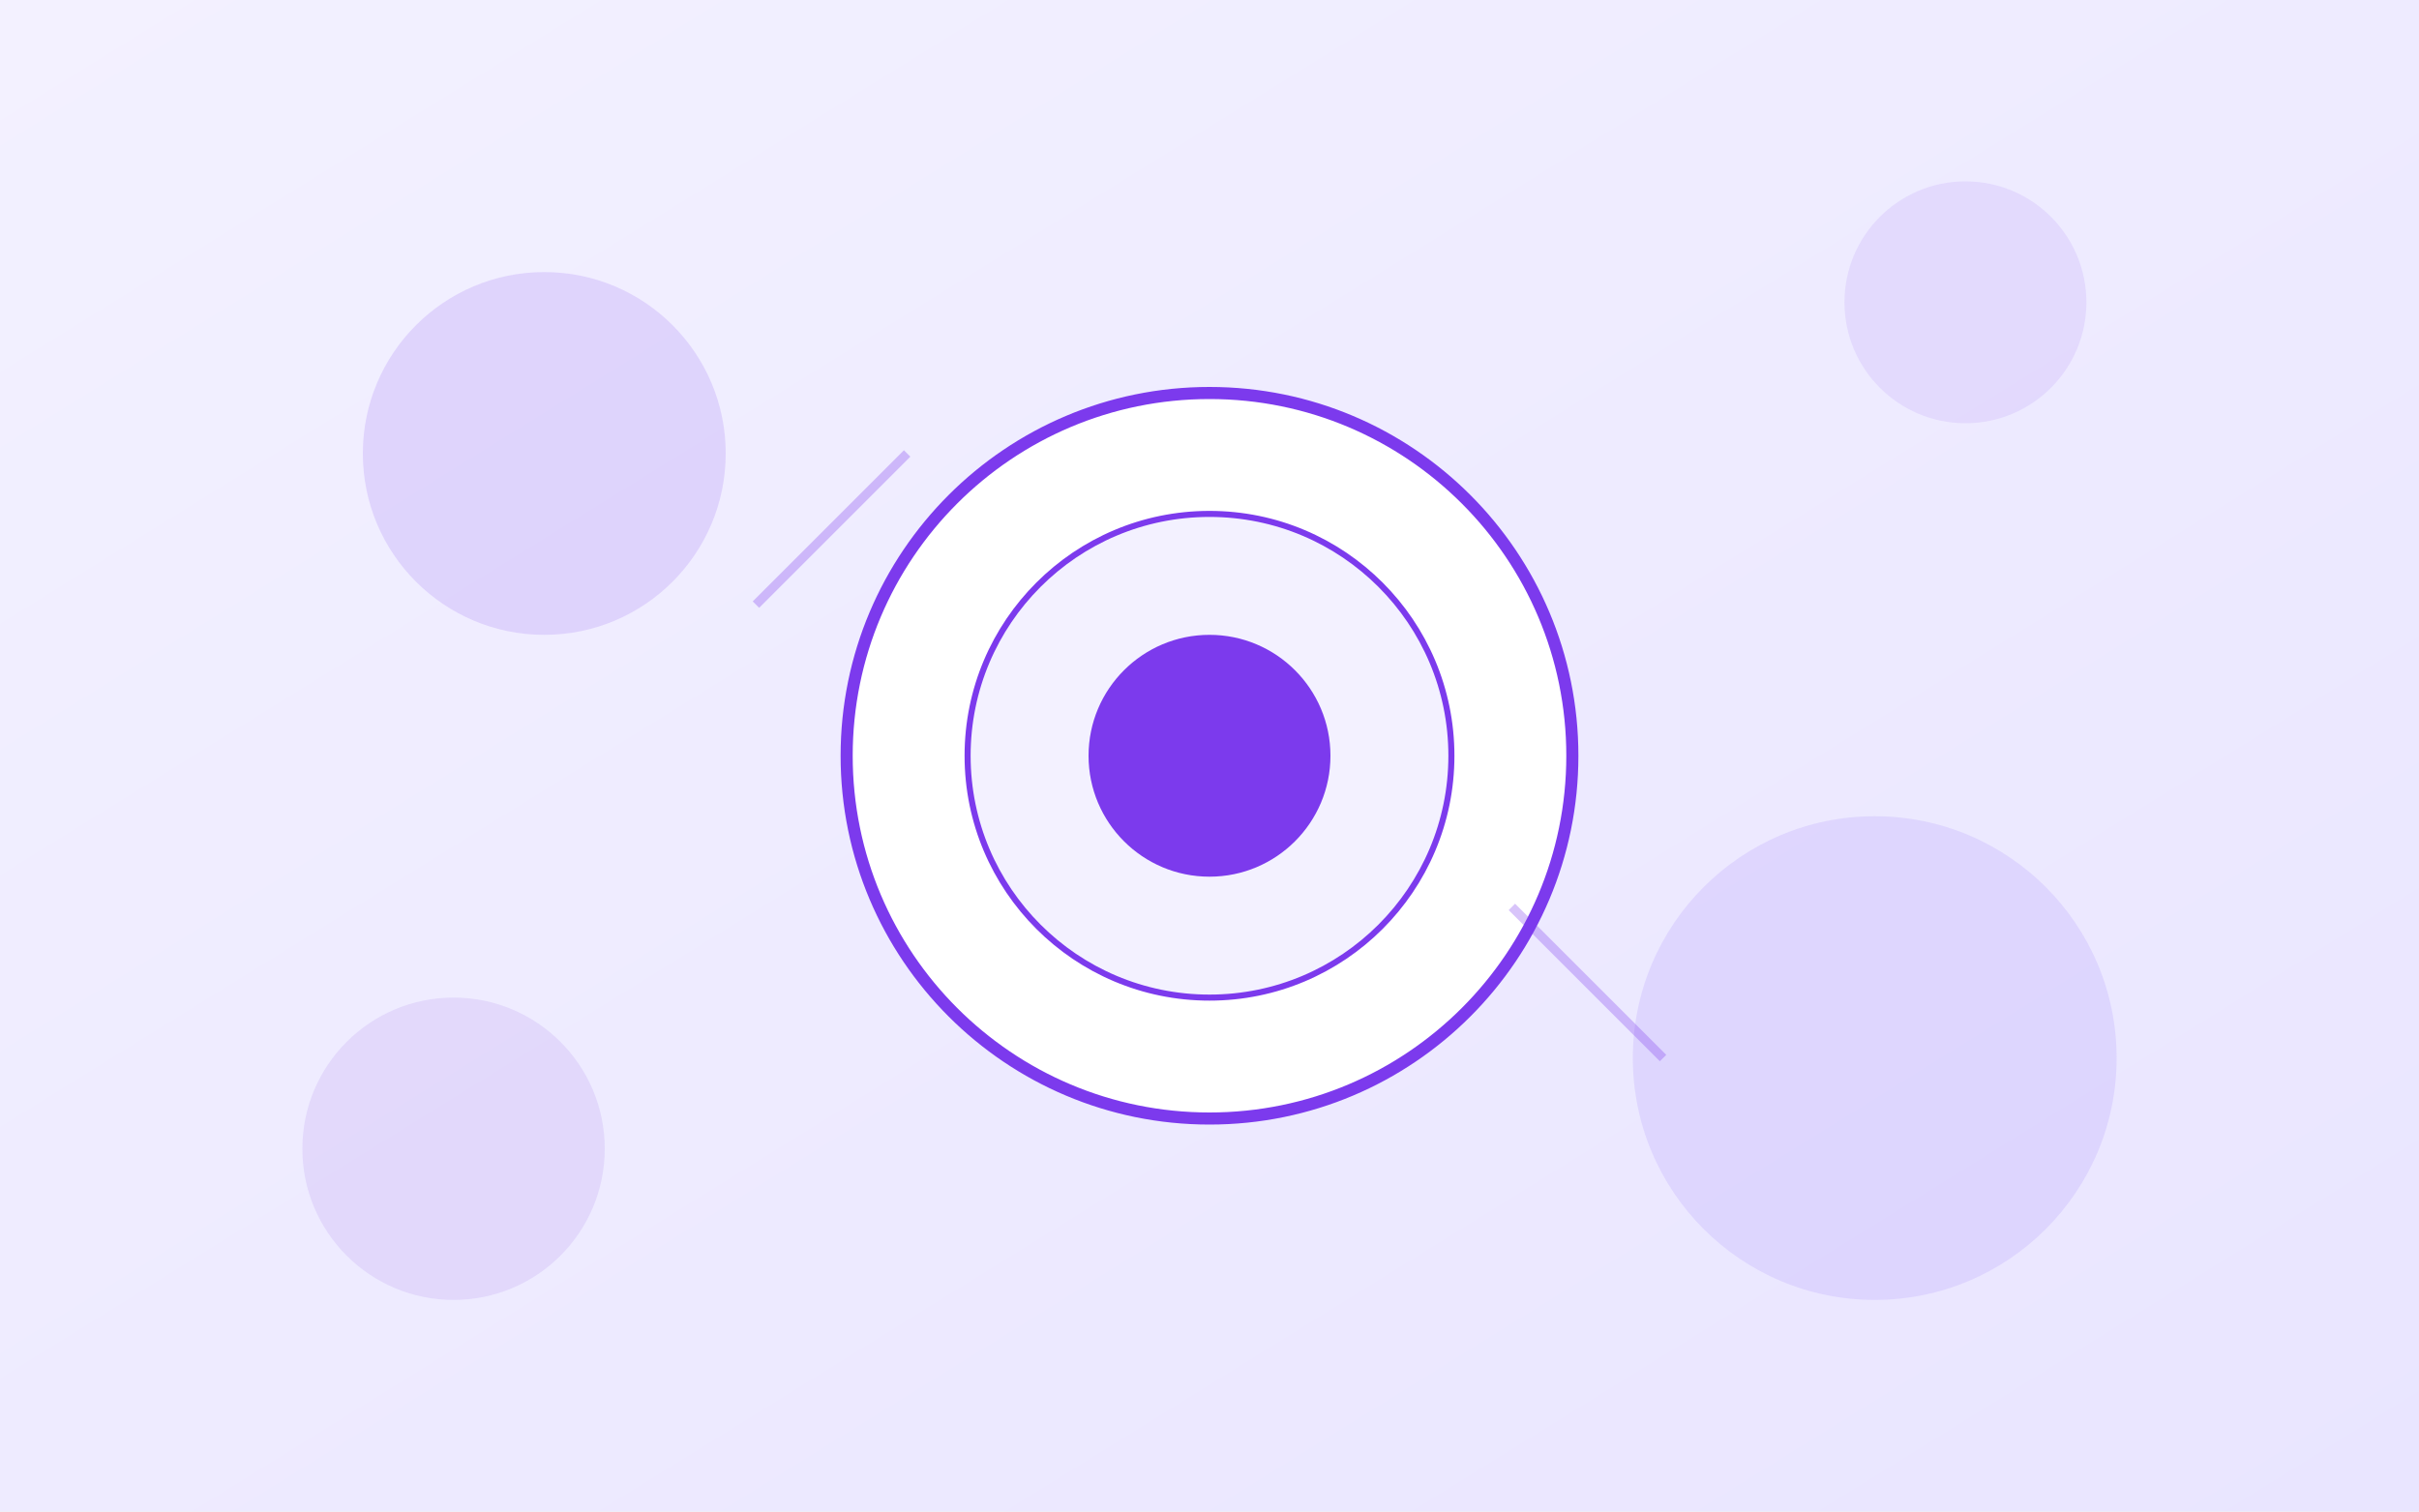
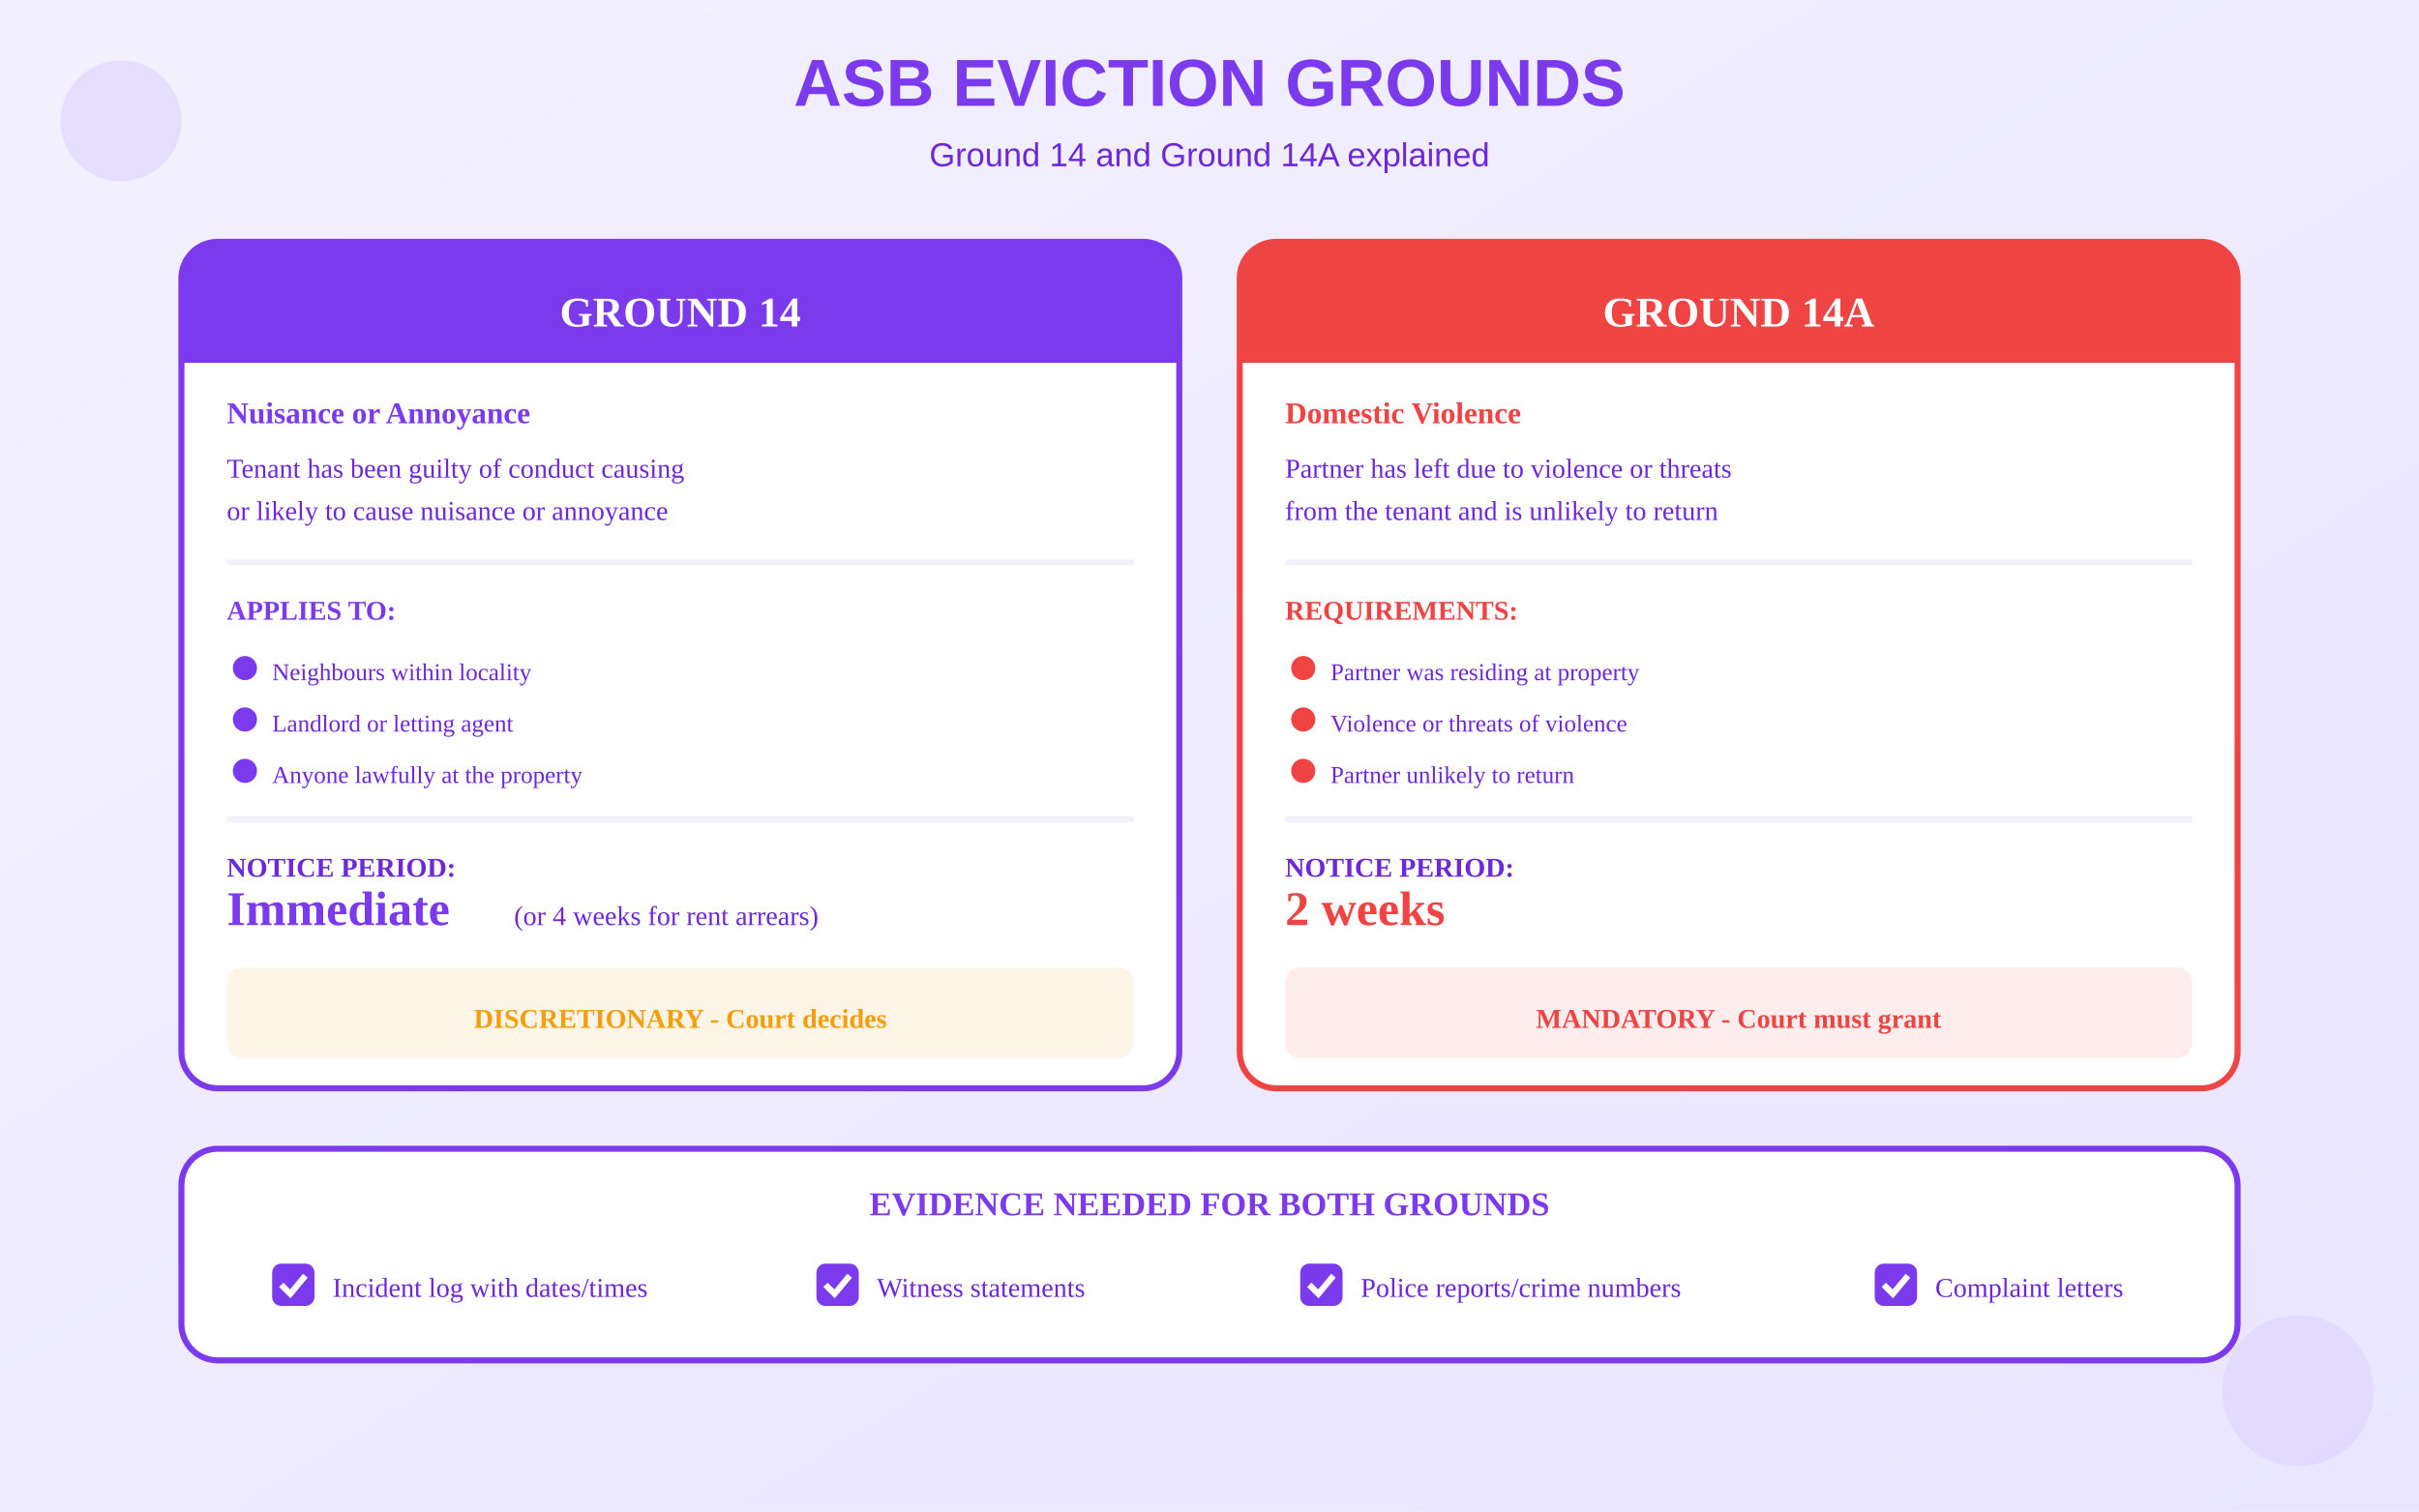
<svg xmlns="http://www.w3.org/2000/svg" viewBox="0 0 800 500">
  <defs>
    <linearGradient id="bgGrad" x1="0%" y1="0%" x2="100%" y2="100%">
      <stop offset="0%" style="stop-color:#F3F1FF" />
      <stop offset="100%" style="stop-color:#E9E5FF" />
    </linearGradient>
  </defs>
  <rect width="800" height="500" fill="url(#bgGrad)" />
-   <circle cx="400" cy="250" r="120" fill="white" stroke="#7C3AED" stroke-width="4" />
-   <circle cx="400" cy="250" r="80" fill="#F3F1FF" stroke="#7C3AED" stroke-width="2" />
-   <circle cx="400" cy="250" r="40" fill="#7C3AED" />
-   <circle cx="180" cy="150" r="60" fill="#7C3AED" opacity="0.15" />
-   <circle cx="620" cy="350" r="80" fill="#A78BFA" opacity="0.2" />
-   <circle cx="650" cy="100" r="40" fill="#7C3AED" opacity="0.1" />
-   <circle cx="150" cy="380" r="50" fill="#6D28D9" opacity="0.1" />
-   <line x1="250" y1="200" x2="300" y2="150" stroke="#7C3AED" stroke-width="3" opacity="0.3" />
-   <line x1="500" y1="300" x2="550" y2="350" stroke="#7C3AED" stroke-width="3" opacity="0.3" />
+   <text x="400" y="35" text-anchor="middle" fill="#7C3AED" font-size="22" font-weight="bold" font-family="Arial">ASB EVICTION GROUNDS</text>
+   <text x="400" y="55" text-anchor="middle" fill="#6D28D9" font-size="11" font-family="Arial">Ground 14 and Ground 14A explained</text>
+   <g transform="translate(60, 80)">
+     <rect x="0" y="0" width="330" height="280" rx="12" fill="white" stroke="#7C3AED" stroke-width="2" />
+     <rect x="0" y="0" width="330" height="40" rx="12" fill="#7C3AED" />
+     <rect x="0" y="28" width="330" height="12" fill="#7C3AED" />
+     <text x="165" y="28" text-anchor="middle" fill="white" font-size="14" font-weight="bold">GROUND 14</text>
+     <text x="15" y="60" fill="#7C3AED" font-size="10" font-weight="bold">Nuisance or Annoyance</text>
+     <text x="15" y="78" fill="#6D28D9" font-size="9">Tenant has been guilty of conduct causing</text>
+     <text x="15" y="92" fill="#6D28D9" font-size="9">or likely to cause nuisance or annoyance</text>
+     <rect x="15" y="105" width="300" height="2" fill="#F3F1FF" />
+     <text x="15" y="125" fill="#7C3AED" font-size="9" font-weight="bold">APPLIES TO:</text>
+     <g transform="translate(15, 135)">
+       <circle cx="6" cy="6" r="4" fill="#7C3AED" />
+       <text x="15" y="10" fill="#6D28D9" font-size="8">Neighbours within locality</text>
+     </g>
+     <g transform="translate(15, 152)">
+       <circle cx="6" cy="6" r="4" fill="#7C3AED" />
+       <text x="15" y="10" fill="#6D28D9" font-size="8">Landlord or letting agent</text>
+     </g>
+     <g transform="translate(15, 169)">
+       <circle cx="6" cy="6" r="4" fill="#7C3AED" />
+       <text x="15" y="10" fill="#6D28D9" font-size="8">Anyone lawfully at the property</text>
+     </g>
+     <rect x="15" y="190" width="300" height="2" fill="#F3F1FF" />
+     <text x="15" y="210" fill="#6D28D9" font-size="9" font-weight="bold">NOTICE PERIOD:</text>
+     <text x="15" y="226" fill="#7C3AED" font-size="16" font-weight="bold">Immediate</text>
+     <text x="110" y="226" fill="#6D28D9" font-size="9">(or 4 weeks for rent arrears)</text>
+     <rect x="15" y="240" width="300" height="30" rx="5" fill="#F59E0B" opacity="0.1" />
+     <text x="165" y="260" text-anchor="middle" fill="#F59E0B" font-size="9" font-weight="bold">DISCRETIONARY - Court decides</text>
+   </g>
+   <g transform="translate(410, 80)">
+     <rect x="0" y="0" width="330" height="280" rx="12" fill="white" stroke="#EF4444" stroke-width="2" />
+     <rect x="0" y="0" width="330" height="40" rx="12" fill="#EF4444" />
+     <rect x="0" y="28" width="330" height="12" fill="#EF4444" />
+     <text x="165" y="28" text-anchor="middle" fill="white" font-size="14" font-weight="bold">GROUND 14A</text>
+     <text x="15" y="60" fill="#EF4444" font-size="10" font-weight="bold">Domestic Violence</text>
+     <text x="15" y="78" fill="#6D28D9" font-size="9">Partner has left due to violence or threats</text>
+     <text x="15" y="92" fill="#6D28D9" font-size="9">from the tenant and is unlikely to return</text>
+     <rect x="15" y="105" width="300" height="2" fill="#F3F1FF" />
+     <text x="15" y="125" fill="#EF4444" font-size="9" font-weight="bold">REQUIREMENTS:</text>
+     <g transform="translate(15, 135)">
+       <circle cx="6" cy="6" r="4" fill="#EF4444" />
+       <text x="15" y="10" fill="#6D28D9" font-size="8">Partner was residing at property</text>
+     </g>
+     <g transform="translate(15, 152)">
+       <circle cx="6" cy="6" r="4" fill="#EF4444" />
+       <text x="15" y="10" fill="#6D28D9" font-size="8">Violence or threats of violence</text>
+     </g>
+     <g transform="translate(15, 169)">
+       <circle cx="6" cy="6" r="4" fill="#EF4444" />
+       <text x="15" y="10" fill="#6D28D9" font-size="8">Partner unlikely to return</text>
+     </g>
+     <rect x="15" y="190" width="300" height="2" fill="#F3F1FF" />
+     <text x="15" y="210" fill="#6D28D9" font-size="9" font-weight="bold">NOTICE PERIOD:</text>
+     <text x="15" y="226" fill="#EF4444" font-size="16" font-weight="bold">2 weeks</text>
+     <rect x="15" y="240" width="300" height="30" rx="5" fill="#EF4444" opacity="0.1" />
+     <text x="165" y="260" text-anchor="middle" fill="#EF4444" font-size="9" font-weight="bold">MANDATORY - Court must grant</text>
+   </g>
+   <g transform="translate(60, 380)">
+     <rect x="0" y="0" width="680" height="70" rx="12" fill="white" stroke="#7C3AED" stroke-width="2" />
+     <text x="340" y="22" text-anchor="middle" fill="#7C3AED" font-size="11" font-weight="bold">EVIDENCE NEEDED FOR BOTH GROUNDS</text>
+     <g transform="translate(30, 38)">
+       <rect x="0" y="0" width="14" height="14" rx="3" fill="#7C3AED" />
+       <path d="M3 7 L6 10 L11 4" stroke="white" stroke-width="2" fill="none" />
+       <text x="20" y="11" fill="#6D28D9" font-size="9">Incident log with dates/times</text>
+     </g>
+     <g transform="translate(210, 38)">
+       <rect x="0" y="0" width="14" height="14" rx="3" fill="#7C3AED" />
+       <path d="M3 7 L6 10 L11 4" stroke="white" stroke-width="2" fill="none" />
+       <text x="20" y="11" fill="#6D28D9" font-size="9">Witness statements</text>
+     </g>
+     <g transform="translate(370, 38)">
+       <rect x="0" y="0" width="14" height="14" rx="3" fill="#7C3AED" />
+       <path d="M3 7 L6 10 L11 4" stroke="white" stroke-width="2" fill="none" />
+       <text x="20" y="11" fill="#6D28D9" font-size="9">Police reports/crime numbers</text>
+     </g>
+     <g transform="translate(560, 38)">
+       <rect x="0" y="0" width="14" height="14" rx="3" fill="#7C3AED" />
+       <path d="M3 7 L6 10 L11 4" stroke="white" stroke-width="2" fill="none" />
+       <text x="20" y="11" fill="#6D28D9" font-size="9">Complaint letters</text>
+     </g>
+   </g>
+   <circle cx="40" cy="40" r="20" fill="#7C3AED" opacity="0.1" />
+   <circle cx="760" cy="460" r="25" fill="#A78BFA" opacity="0.12" />
</svg>
